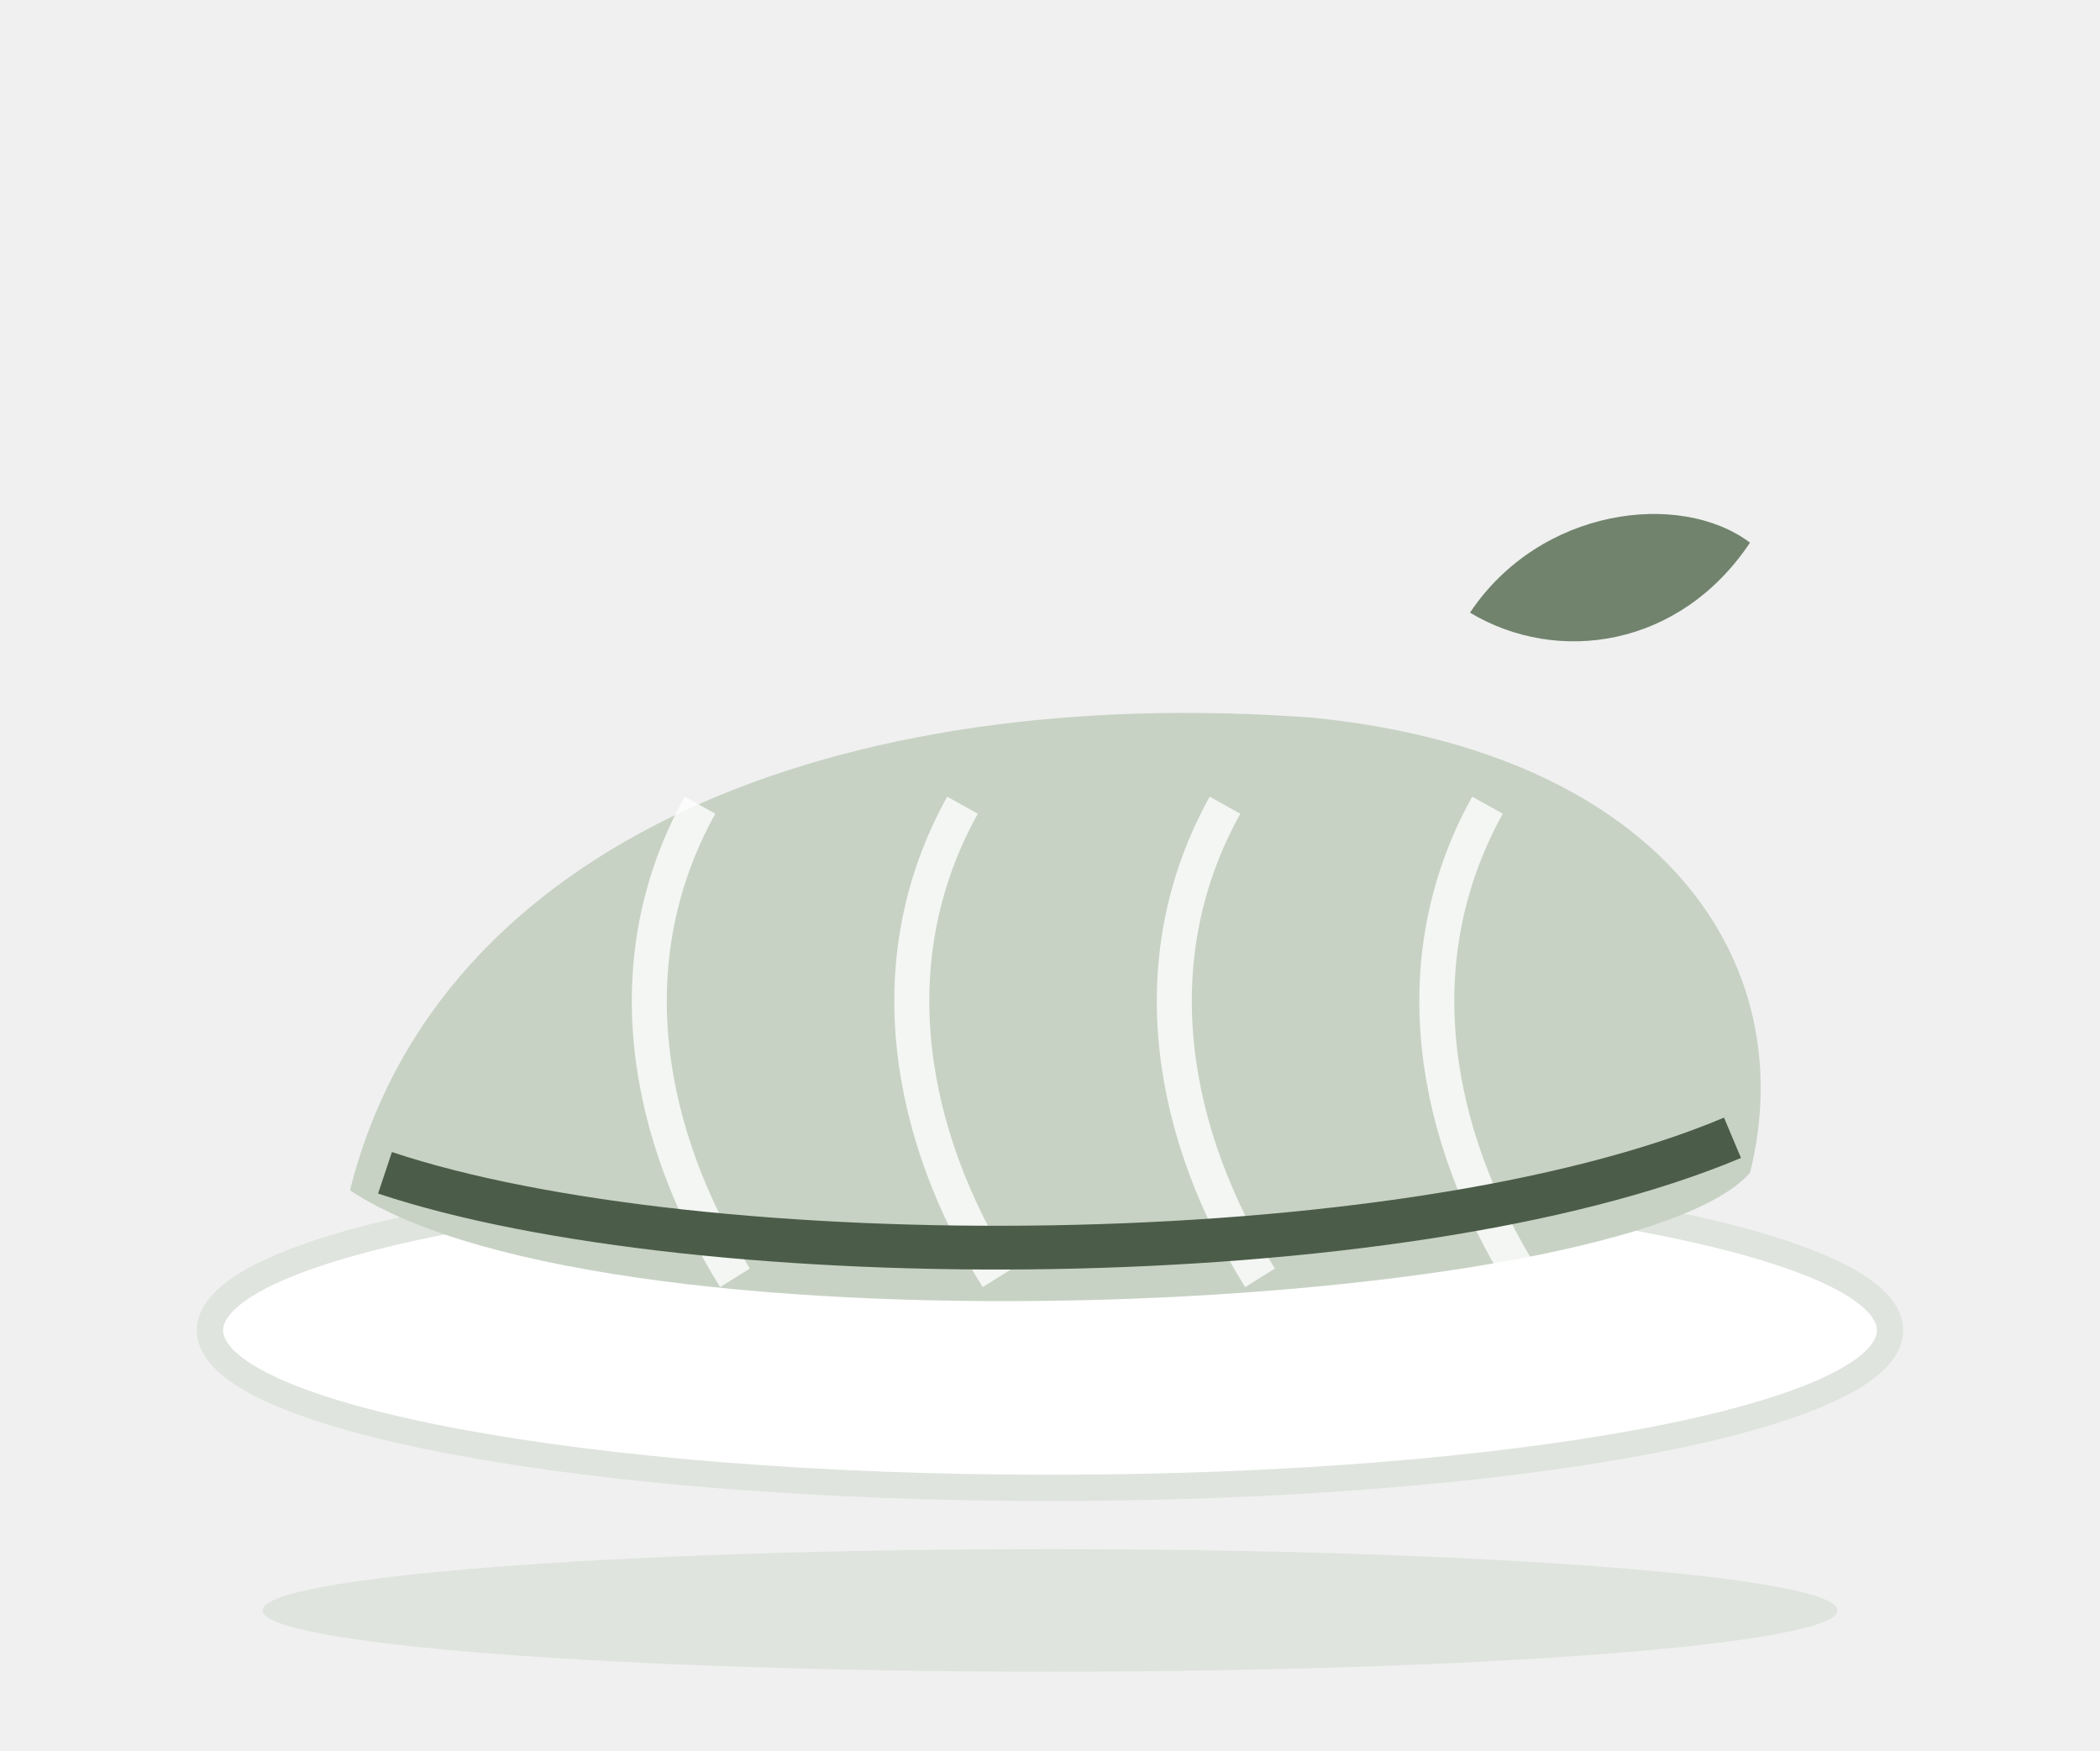
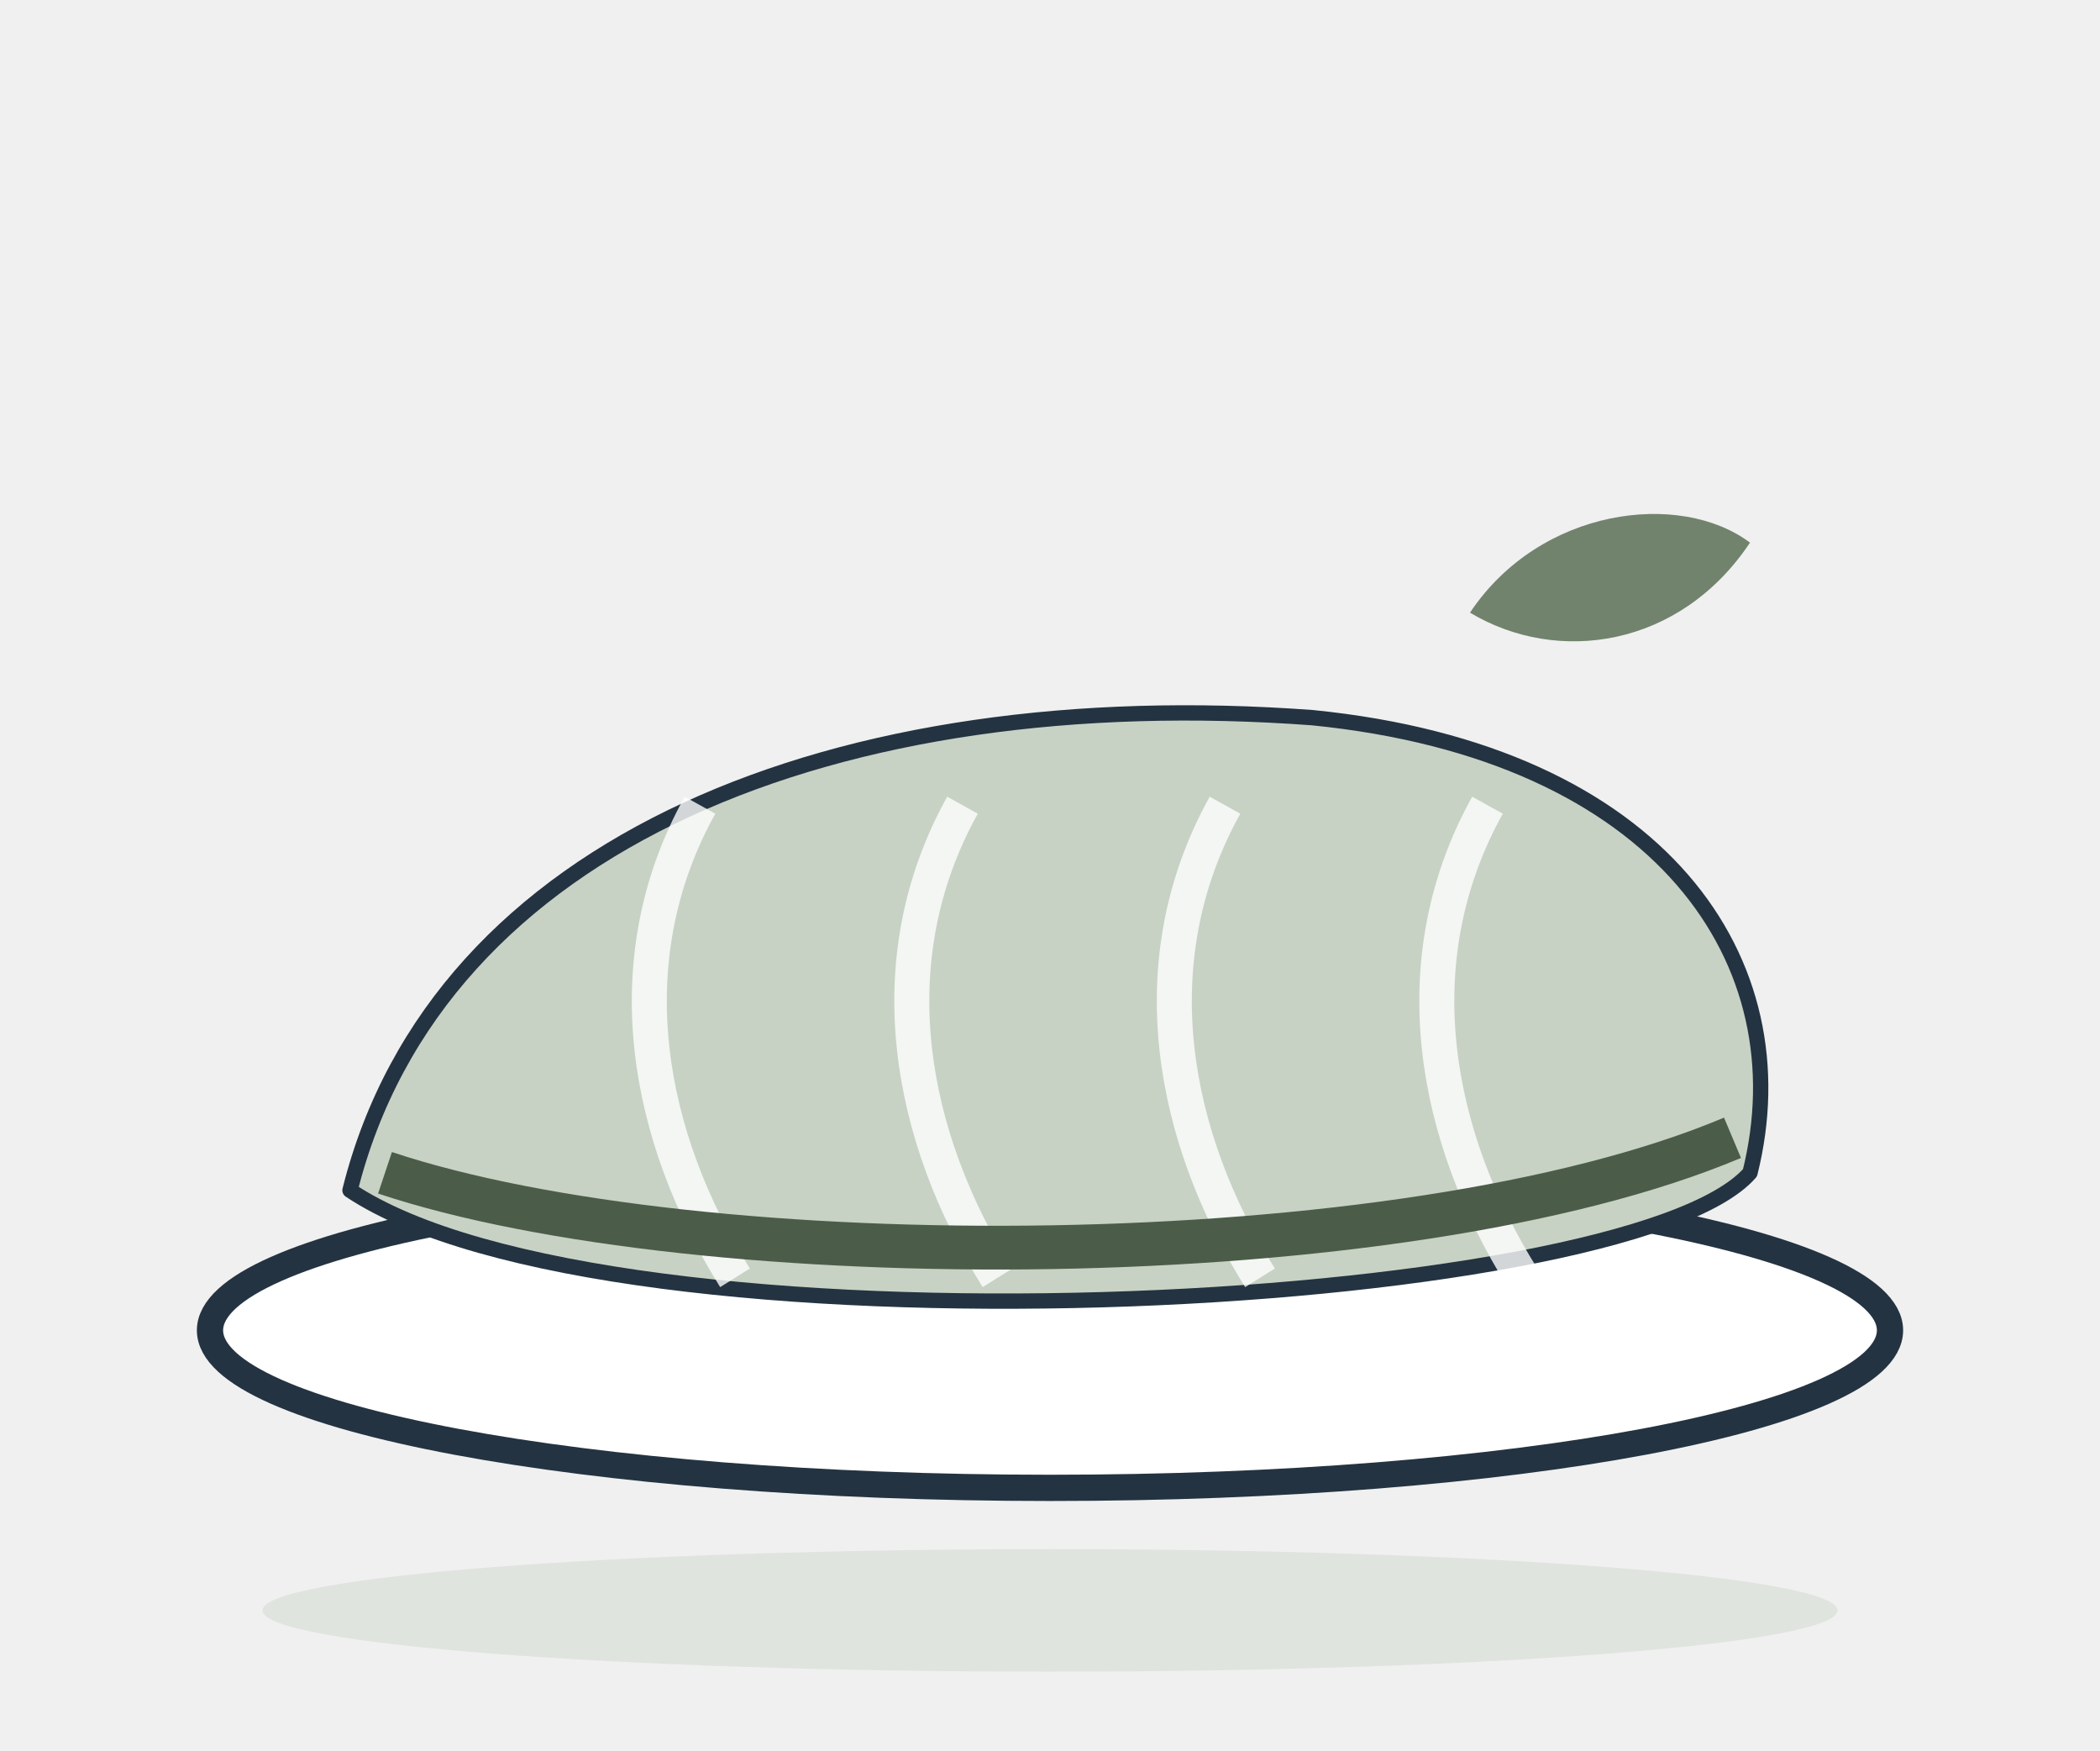
<svg xmlns="http://www.w3.org/2000/svg" viewBox="0 0 240 200" width="240" height="200">
  <ellipse cx="120" cy="184" rx="90" ry="7" fill="#DFE4DE" />
-   <ellipse cx="120" cy="152" rx="96" ry="18" fill="#fff" stroke="#DFE4DE" stroke-width="3" />
-   <path d="M40 136 C50 96 96 78 150 82 C190 86 206 110 200 134 C186 150 70 156 40 136Z" fill="#C7D2C4" />
+   <ellipse cx="120" cy="152" rx="96" ry="18" fill="#fff" stroke="#243341" stroke-width="3" />
+   <path d="M40 136 C50 96 96 78 150 82 C190 86 206 110 200 134 C186 150 70 156 40 136Z" fill="#C7D2C4" stroke="#243341" stroke-width="1.75" stroke-linejoin="round" />
  <path d="M80 92 C70 110 74 130 84 146" stroke="#fff" stroke-width="4" fill="none" opacity=".8" />
  <path d="M110 92 C100 110 104 130 114 146" stroke="#fff" stroke-width="4" fill="none" opacity=".8" />
  <path d="M140 92 C130 110 134 130 144 146" stroke="#fff" stroke-width="4" fill="none" opacity=".8" />
  <path d="M170 92 C160 110 164 130 174 146" stroke="#fff" stroke-width="4" fill="none" opacity=".8" />
  <path d="M44 134 C80 146 160 146 198 130" stroke="#4B5D49" stroke-width="5" fill="none" />
  <path d="M168 70 C176 58 192 56 200 62 C192 74 178 76 168 70Z" fill="#71836D" />
</svg>
